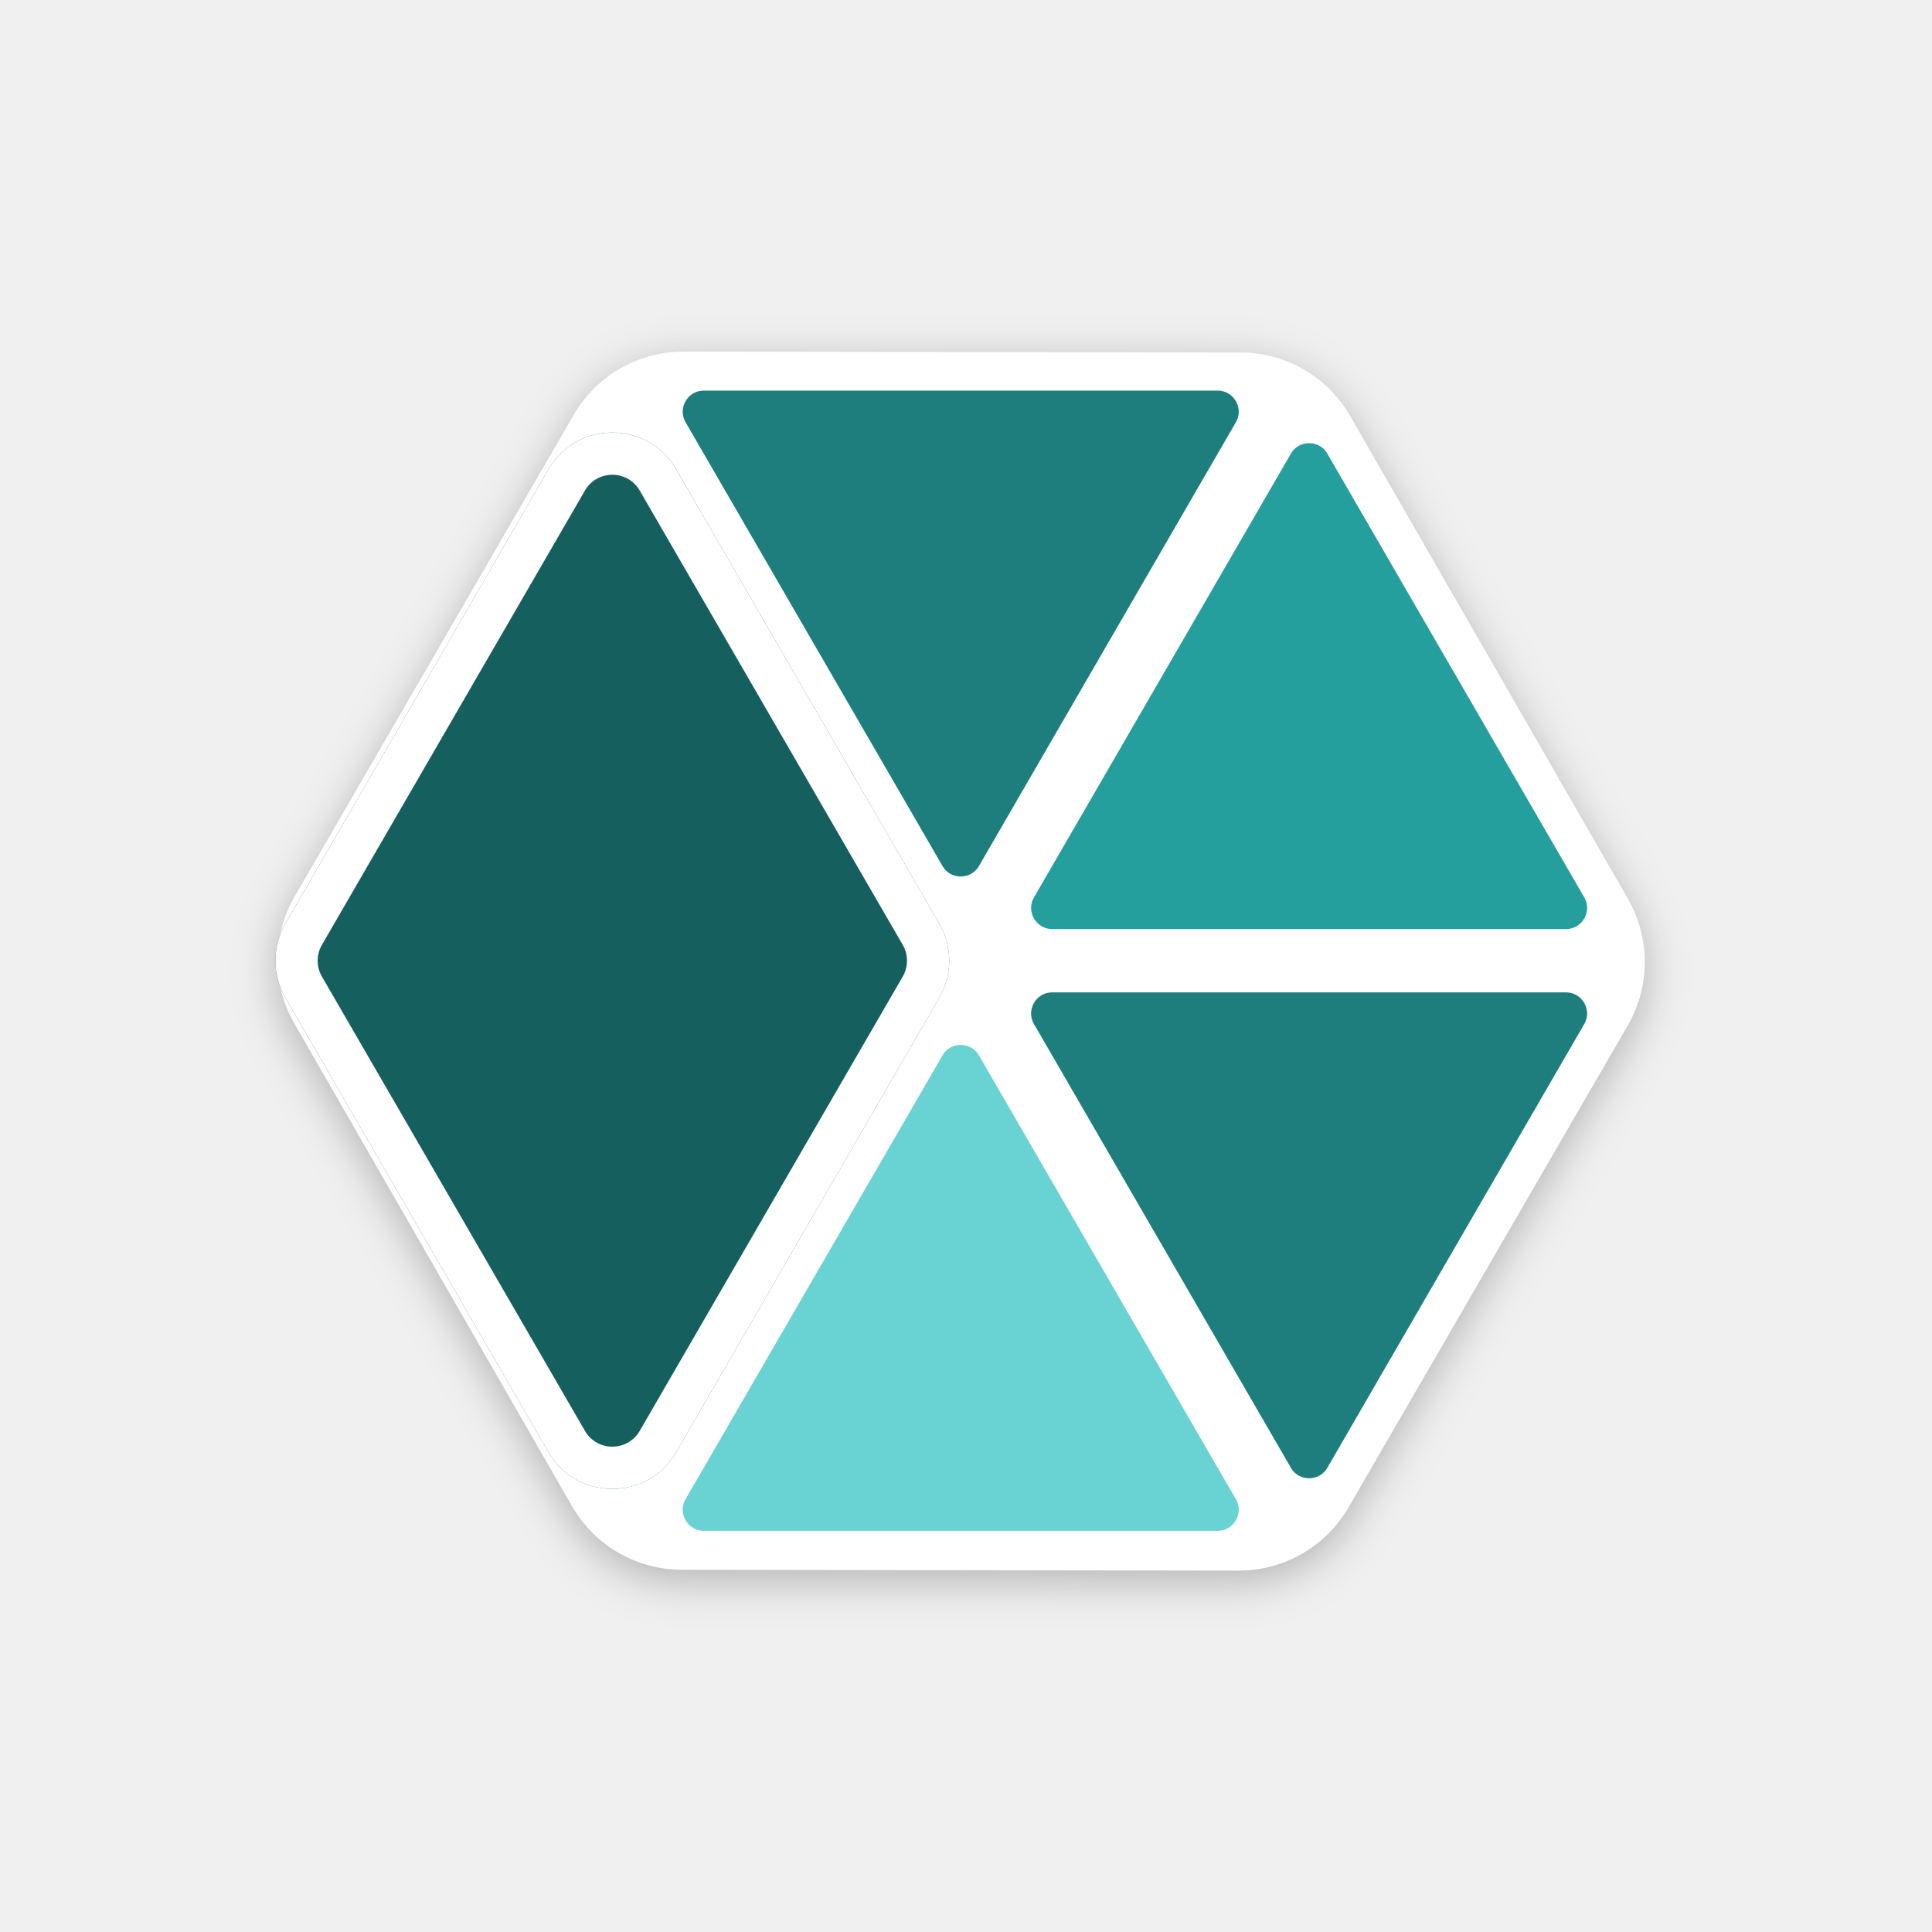
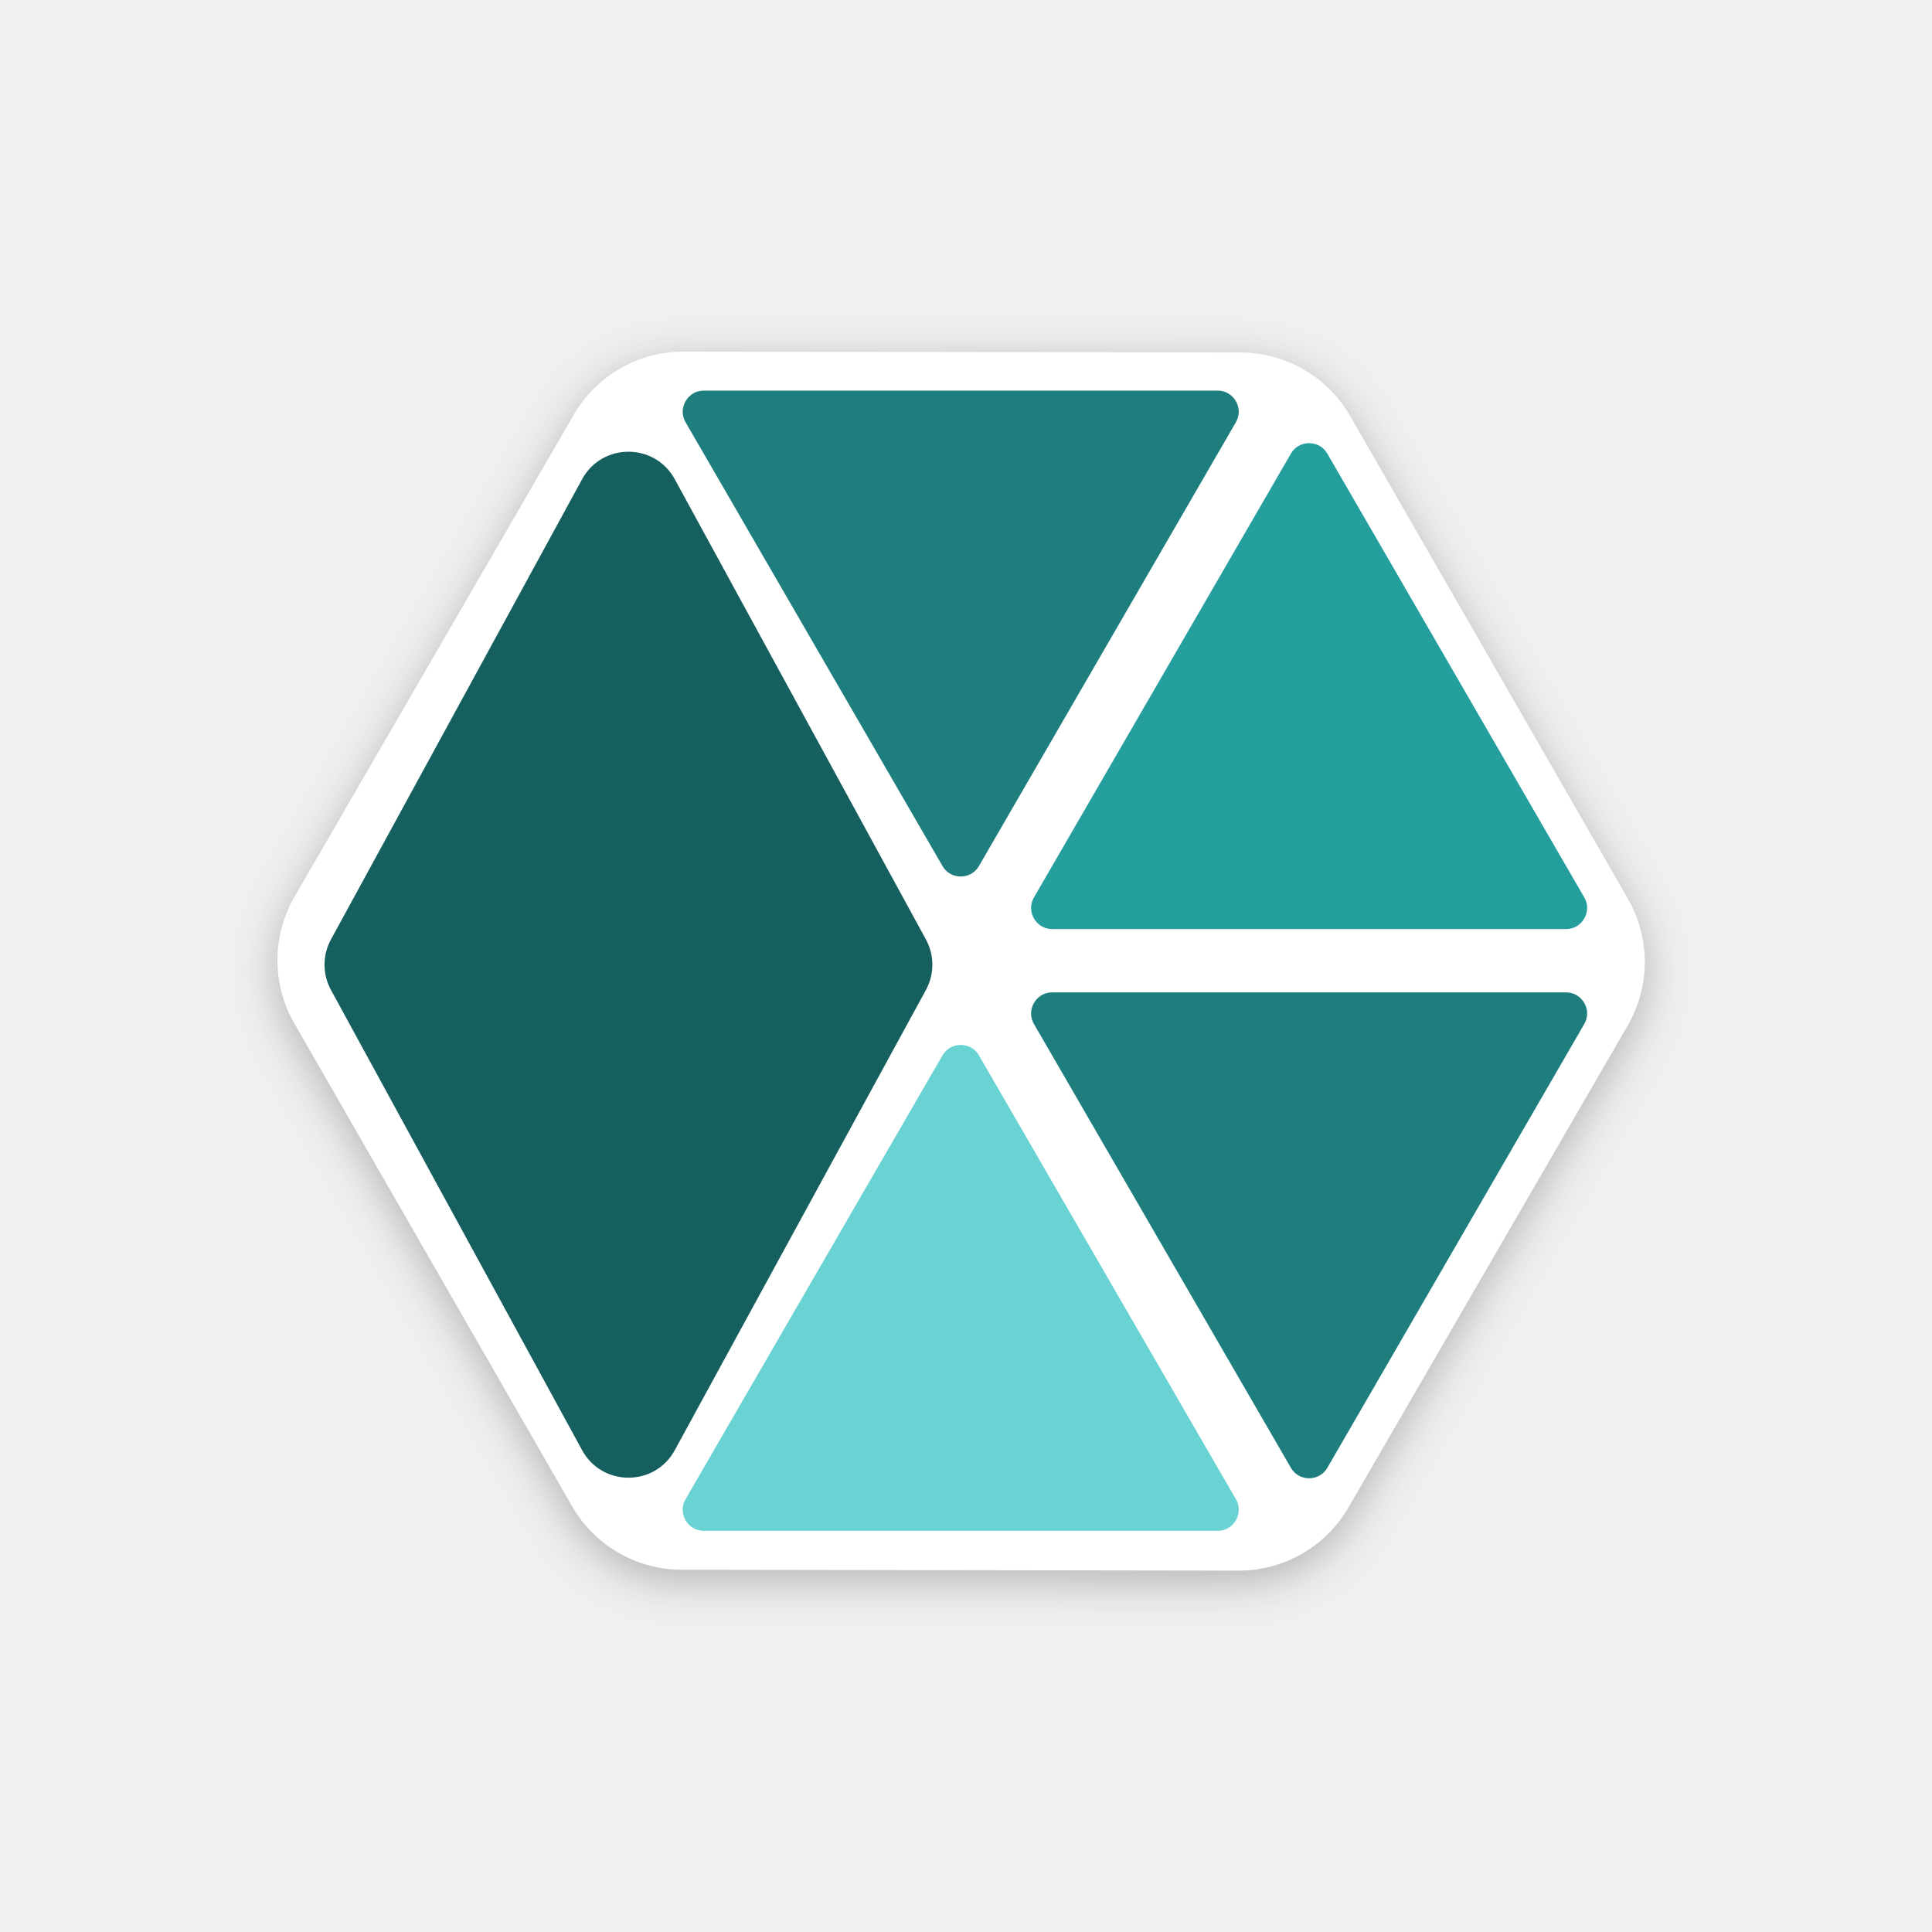
- <svg xmlns="http://www.w3.org/2000/svg" width="183" height="183" viewBox="0 0 183 183" fill="none">
+ <svg xmlns="http://www.w3.org/2000/svg" fill="none" viewBox="0 0 183 183">
  <g filter="url(#filter0_d)">
-     <path d="M117.506 33.386C121.794 33.393 125.752 35.686 127.889 39.402L154.199 85.135C156.337 88.851 156.33 93.425 154.181 97.135L127.73 142.786C125.581 146.495 121.616 148.776 117.329 148.77L64.569 148.689C60.282 148.682 56.324 146.389 54.186 142.673L27.876 96.94C25.738 93.224 25.745 88.65 27.894 84.94L54.345 39.289C56.494 35.58 60.459 33.299 64.746 33.305L117.506 33.386Z" fill="white" />
+     <path d="M117.506 33.386c4.288.007 8.246 2.3 10.383 6.016l26.31 45.733a12 12 0 01-.018 12l-26.451 45.651a12.001 12.001 0 01-10.401 5.984l-52.76-.081a12.001 12.001 0 01-10.383-6.016L27.876 96.94a12 12 0 01.018-12l26.45-45.65a12 12 0 0110.402-5.985l52.76.081z" fill="#fff" />
  </g>
-   <path d="M94.029 99.226L118.357 141.246C119.708 143.58 118.024 146.5 115.328 146.5H66.672C63.976 146.5 62.292 143.58 63.643 141.246L87.971 99.226C89.319 96.897 92.681 96.897 94.029 99.226Z" fill="#69D2D2" stroke="white" stroke-width="3" />
-   <path d="M87.971 82.774L63.643 40.754C62.292 38.42 63.976 35.5 66.672 35.5L115.328 35.5C118.024 35.5 119.708 38.42 118.357 40.754L94.029 82.774C92.681 85.103 89.319 85.103 87.971 82.774Z" fill="#1E7E7E" stroke="white" stroke-width="3" />
-   <path d="M127.029 42.226L151.357 84.246C152.708 86.58 151.024 89.5 148.328 89.5H99.672C96.976 89.5 95.292 86.58 96.643 84.246L120.971 42.226C122.319 39.897 125.681 39.897 127.029 42.226Z" fill="#259E9E" stroke="white" stroke-width="3" />
-   <path d="M120.971 139.774L96.643 97.754C95.292 95.42 96.976 92.5 99.672 92.5H148.328C151.024 92.5 152.708 95.42 151.357 97.754L127.029 139.774C125.681 142.103 122.319 142.103 120.971 139.774Z" fill="#1E7E7E" stroke="white" stroke-width="3" />
-   <mask id="path-6-inside-1" fill="white">
-     <path fill-rule="evenodd" clip-rule="evenodd" d="M88.969 94.507C90.225 92.338 90.225 89.662 88.969 87.493L64.058 44.464C61.362 39.807 54.638 39.807 51.942 44.464L27.03 87.493C25.774 89.662 25.774 92.338 27.03 94.507L51.942 137.536C54.638 142.193 61.362 142.193 64.058 137.536L88.969 94.507Z" />
-   </mask>
-   <path fill-rule="evenodd" clip-rule="evenodd" d="M88.969 94.507C90.225 92.338 90.225 89.662 88.969 87.493L64.058 44.464C61.362 39.807 54.638 39.807 51.942 44.464L27.03 87.493C25.774 89.662 25.774 92.338 27.03 94.507L51.942 137.536C54.638 142.193 61.362 142.193 64.058 137.536L88.969 94.507Z" fill="#165F5F" />
-   <path d="M27.03 87.493L23.569 85.489L27.03 87.493ZM27.03 94.507L23.569 96.511L27.03 94.507ZM88.969 87.493L92.431 85.489L88.969 87.493ZM88.969 94.507L92.431 96.511L88.969 94.507ZM64.058 44.464L60.596 46.468L64.058 44.464ZM60.596 46.468L85.508 89.497L92.431 85.489L67.52 42.46L60.596 46.468ZM30.492 89.497L55.404 46.468L48.48 42.46L23.569 85.489L30.492 89.497ZM55.404 135.532L30.492 92.503L23.569 96.511L48.48 139.54L55.404 135.532ZM85.508 92.503L60.596 135.532L67.52 139.54L92.431 96.511L85.508 92.503ZM48.48 139.54C52.717 146.858 63.283 146.859 67.52 139.54L60.596 135.532C59.441 137.528 56.559 137.528 55.404 135.532L48.48 139.54ZM23.569 85.489C21.595 88.898 21.595 93.102 23.569 96.511L30.492 92.503C29.954 91.573 29.954 90.427 30.492 89.497L23.569 85.489ZM85.508 89.497C86.046 90.427 86.046 91.573 85.508 92.503L92.431 96.511C94.405 93.102 94.405 88.898 92.431 85.489L85.508 89.497ZM67.52 42.46C63.283 35.142 52.717 35.142 48.48 42.46L55.404 46.468C56.559 44.472 59.441 44.472 60.596 46.468L67.52 42.46Z" fill="white" mask="url(#path-6-inside-1)" />
+   <path d="M87.971 99.226c1.348-2.329 4.71-2.329 6.058 0l24.328 42.02c1.351 2.334-.333 5.254-3.029 5.254H66.672c-2.696 0-4.38-2.92-3.029-5.254l24.328-42.02z" fill="#69D2D2" stroke="#fff" stroke-width="3" />
+   <path d="M94.029 82.774c-1.348 2.329-4.71 2.329-6.058 0l-24.328-42.02c-1.35-2.334.333-5.254 3.03-5.254h48.655c2.696 0 4.38 2.92 3.029 5.254l-24.328 42.02z" fill="#1E7E7E" stroke="#fff" stroke-width="3" />
+   <path d="M120.971 42.226c1.348-2.329 4.71-2.329 6.058 0l24.328 42.02c1.351 2.334-.333 5.254-3.029 5.254H99.672c-2.696 0-4.38-2.92-3.029-5.254l24.328-42.02z" fill="#259E9E" stroke="#fff" stroke-width="3" />
+   <path d="M127.029 139.774c-1.348 2.329-4.71 2.329-6.058 0l-24.328-42.02c-1.35-2.334.333-5.254 3.03-5.254h48.655c2.696 0 4.38 2.92 3.029 5.254l-24.328 42.02z" fill="#1E7E7E" stroke="#fff" stroke-width="3" />
+   <path fill-rule="evenodd" clip-rule="evenodd" d="M87.703 93.773a5 5 0 000-4.79l-23.788-43.59c-1.895-3.474-6.882-3.474-8.778 0L31.35 88.983a5 5 0 000 4.79l23.787 43.59c1.896 3.473 6.883 3.473 8.778 0l23.788-43.59z" fill="#165F5F" />
  <defs>
    <filter id="filter0_d" x="4.605" y="3.045" width="172.865" height="178.01" filterUnits="userSpaceOnUse" color-interpolation-filters="sRGB">
      <feFlood flood-opacity="0" result="BackgroundImageFix" />
-       <feColorMatrix in="SourceAlpha" type="matrix" values="0 0 0 0 0 0 0 0 0 0 0 0 0 0 0 0 0 0 127 0" />
+       <feColorMatrix in="SourceAlpha" values="0 0 0 0 0 0 0 0 0 0 0 0 0 0 0 0 0 0 127 0" />
      <feOffset dy="1.012" />
      <feGaussianBlur stdDeviation="2.024" />
-       <feColorMatrix type="matrix" values="0 0 0 0 0 0 0 0 0 0 0 0 0 0 0 0 0 0 0.25 0" />
-       <feBlend mode="normal" in2="BackgroundImageFix" result="effect1_dropShadow" />
-       <feBlend mode="normal" in="SourceGraphic" in2="effect1_dropShadow" result="shape" />
+       <feColorMatrix values="0 0 0 0 0 0 0 0 0 0 0 0 0 0 0 0 0 0 0.25 0" />
+       <feBlend in2="BackgroundImageFix" result="effect1_dropShadow" />
+       <feBlend in="SourceGraphic" in2="effect1_dropShadow" result="shape" />
    </filter>
  </defs>
</svg>
